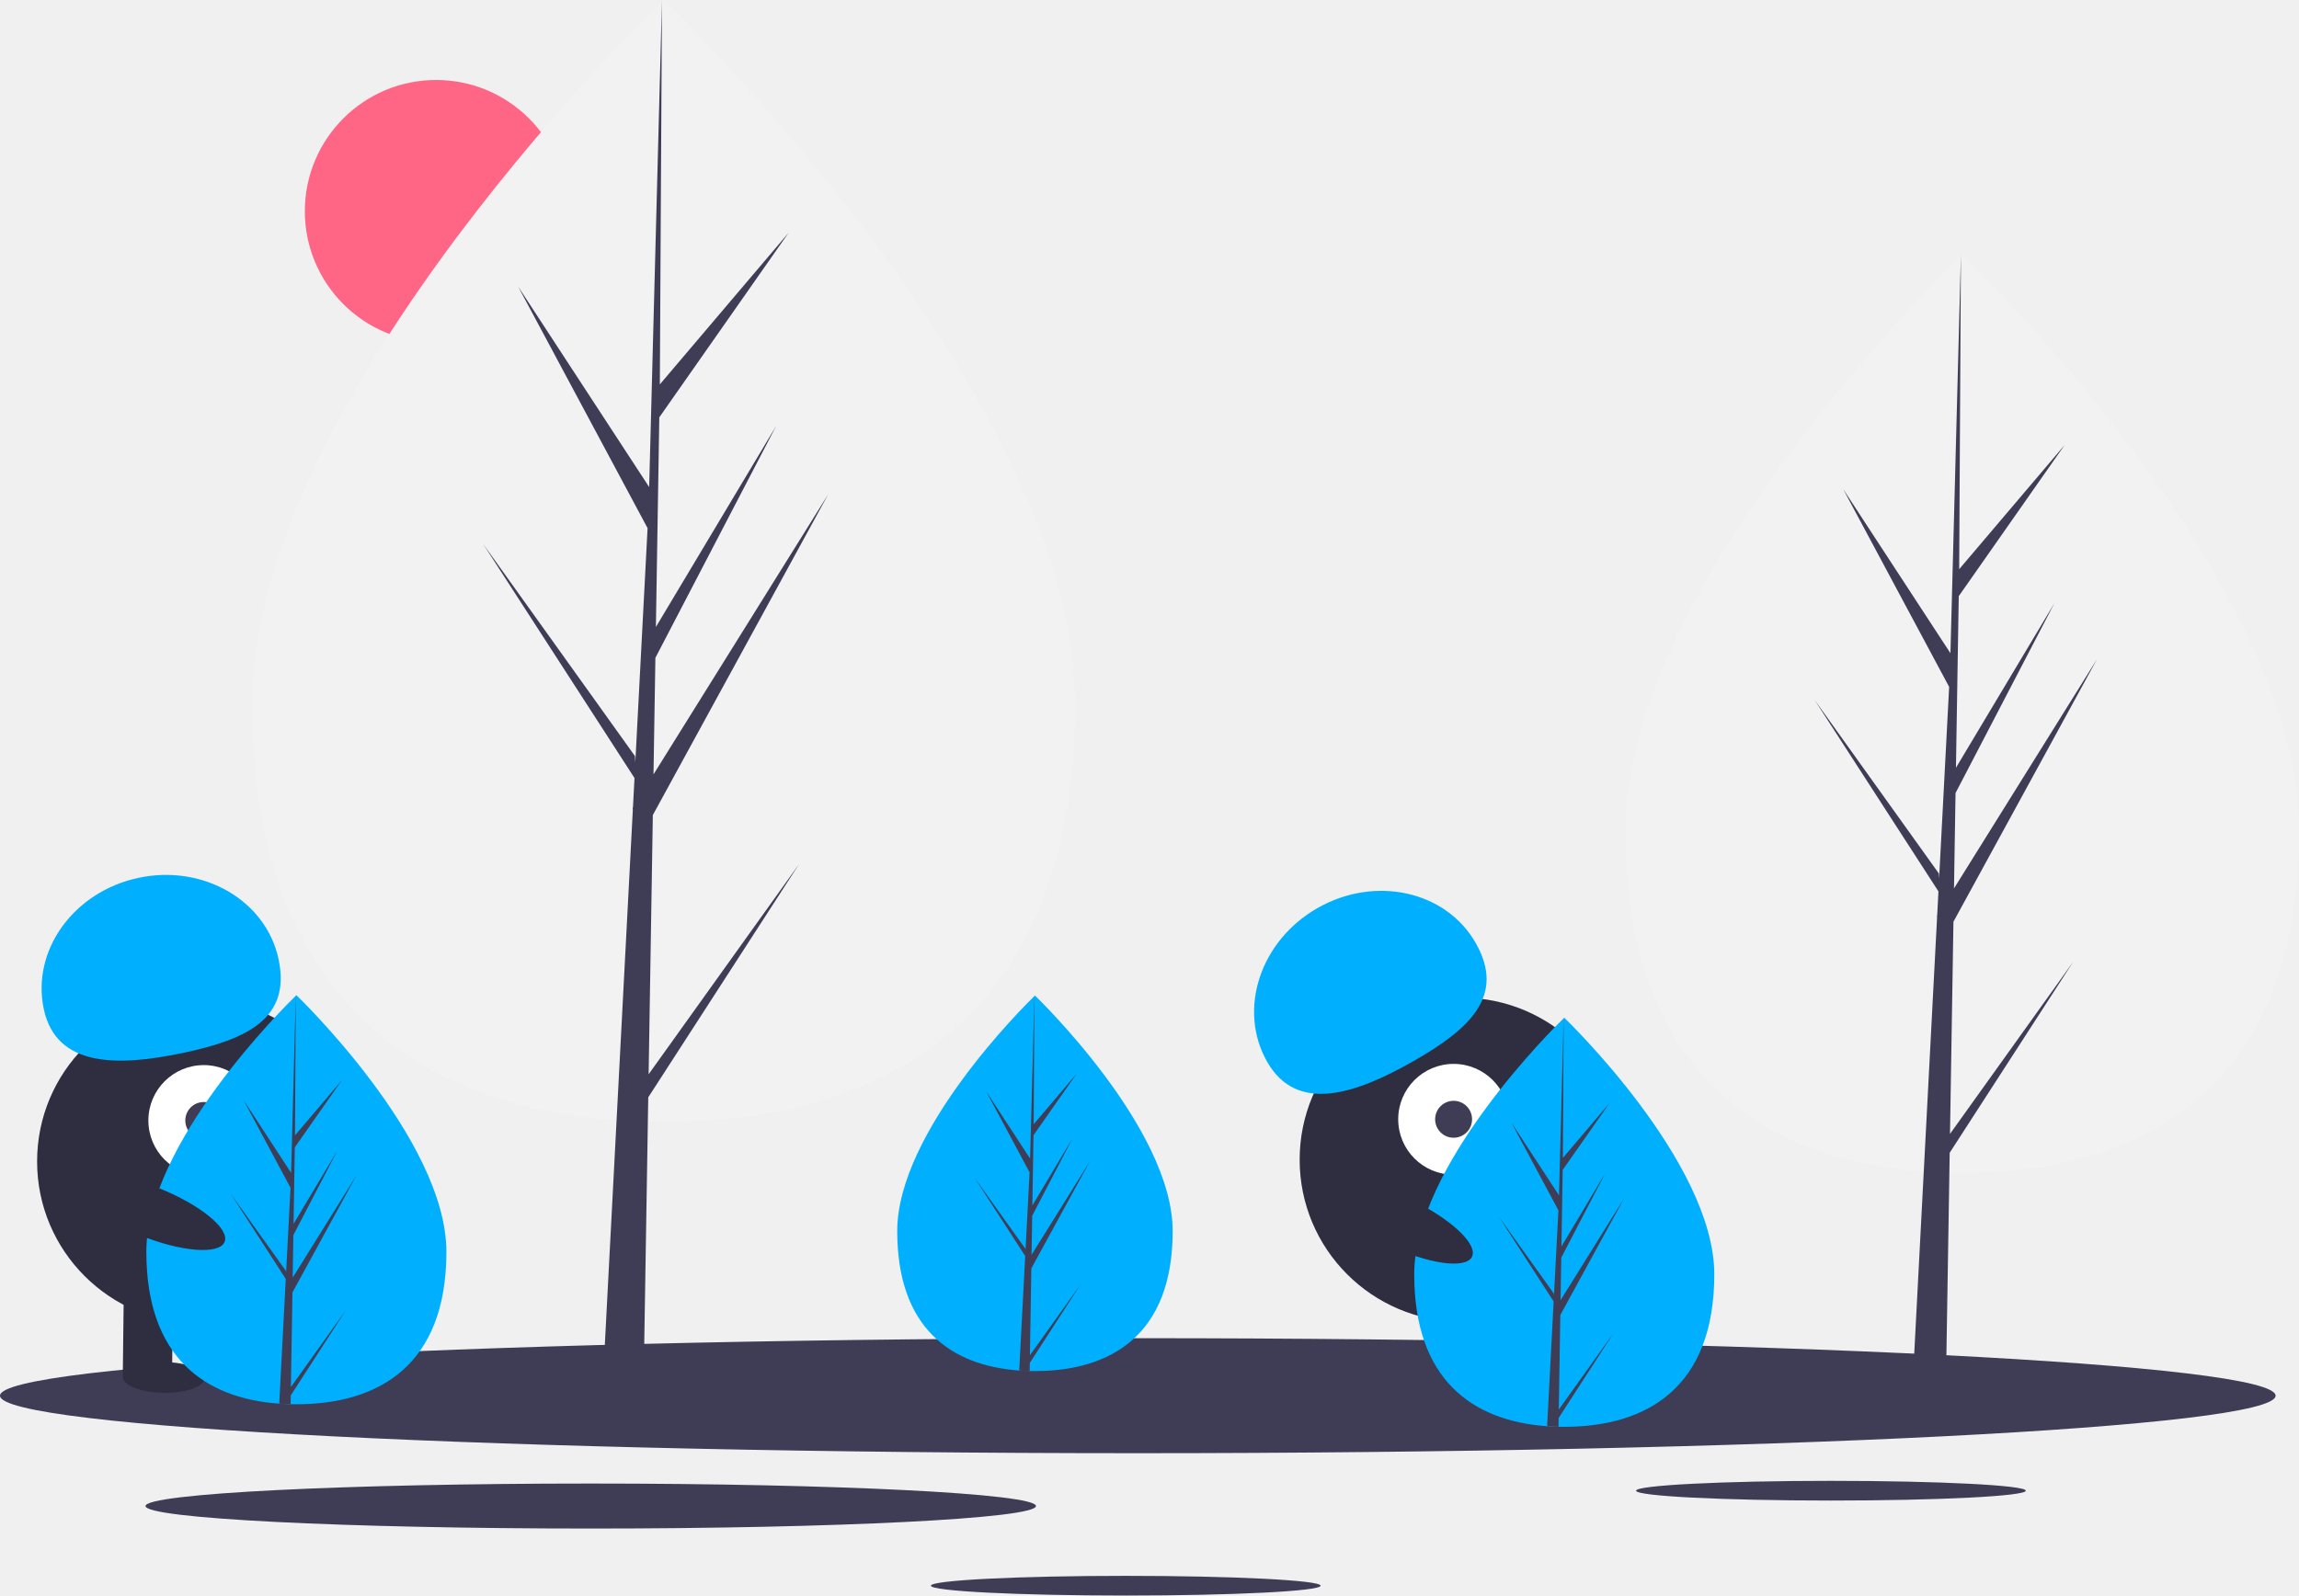
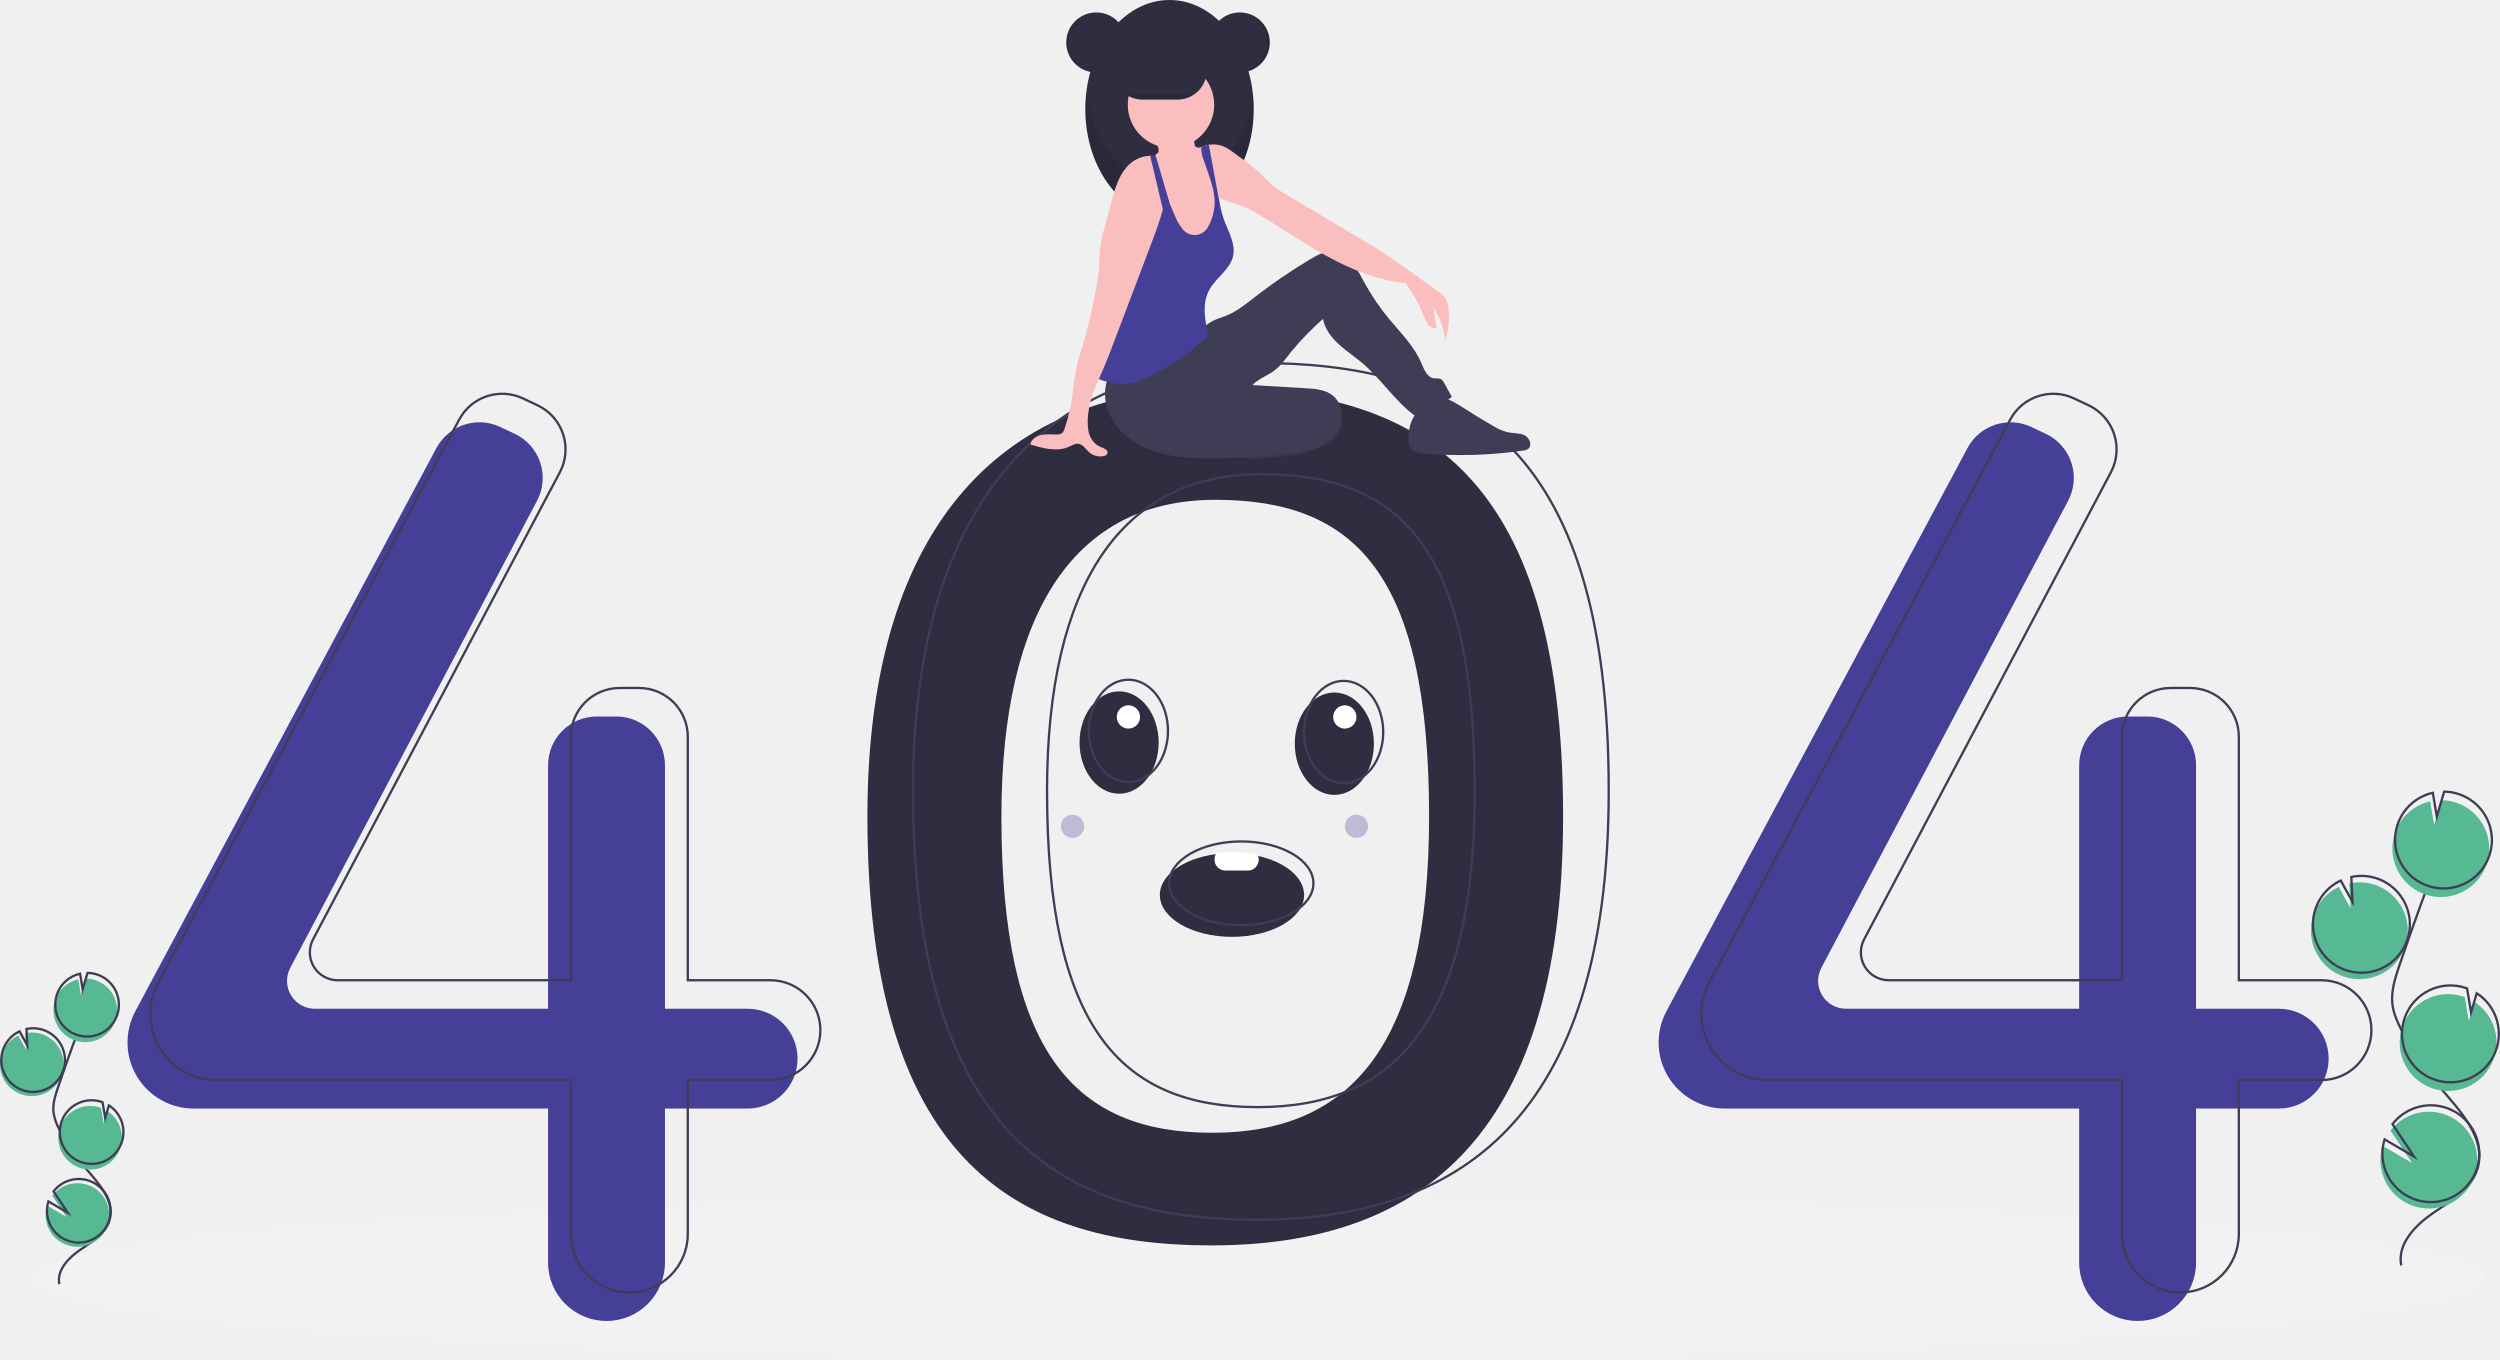
- <svg xmlns="http://www.w3.org/2000/svg" id="a706cf1c-1654-439b-8fcf-310eb7aa0e00" data-name="Layer 1" width="1120.592" height="777.916" viewBox="0 0 1120.592 777.916">
-   <circle cx="212.592" cy="103" r="64" fill="#ff6584" />
-   <path d="M563.68,404.164c0,151.011-89.774,203.739-200.516,203.739S162.649,555.175,162.649,404.164,363.165,61.042,363.165,61.042,563.68,253.152,563.68,404.164Z" transform="translate(-39.70387 -61.04208)" fill="#f2f2f2" />
-   <polygon points="316.156 523.761 318.21 397.378 403.674 241.024 318.532 377.552 319.455 320.725 378.357 207.605 319.699 305.687 319.699 305.687 321.359 203.481 384.433 113.423 321.621 187.409 322.658 0 316.138 248.096 316.674 237.861 252.547 139.704 315.646 257.508 309.671 371.654 309.493 368.625 235.565 265.329 309.269 379.328 308.522 393.603 308.388 393.818 308.449 394.99 293.29 684.589 313.544 684.589 315.974 535.005 389.496 421.285 316.156 523.761" fill="#3f3d56" />
-   <path d="M1160.296,466.014c0,123.61-73.484,166.77-164.132,166.77s-164.132-43.16-164.132-166.77S996.165,185.152,996.165,185.152,1160.296,342.404,1160.296,466.014Z" transform="translate(-39.70387 -61.04208)" fill="#f2f2f2" />
-   <polygon points="950.482 552.833 952.162 449.383 1022.119 321.4 952.426 433.154 953.182 386.639 1001.396 294.044 953.382 374.329 953.382 374.329 954.741 290.669 1006.369 216.952 954.954 277.514 955.804 124.11 950.467 327.188 950.906 318.811 898.414 238.464 950.064 334.893 945.173 428.327 945.027 425.847 884.514 341.294 944.844 434.608 944.232 446.293 944.123 446.469 944.173 447.428 931.764 684.478 948.343 684.478 950.332 562.037 1010.514 468.952 950.482 552.833" fill="#3f3d56" />
-   <ellipse cx="554.592" cy="680.479" rx="554.592" ry="28.034" fill="#3f3d56" />
-   <ellipse cx="892.445" cy="726.797" rx="94.989" ry="4.802" fill="#3f3d56" />
-   <ellipse cx="548.72" cy="773.114" rx="94.989" ry="4.802" fill="#3f3d56" />
-   <ellipse cx="287.944" cy="734.279" rx="217.014" ry="10.97" fill="#3f3d56" />
-   <circle cx="97.084" cy="566.27" r="79" fill="#2f2e41" />
-   <rect x="99.805" y="689.023" width="24" height="43" transform="translate(-31.32451 -62.31008) rotate(0.67509)" fill="#2f2e41" />
-   <rect x="147.802" y="689.589" width="24" height="43" transform="translate(-31.31452 -62.87555) rotate(0.67509)" fill="#2f2e41" />
-   <ellipse cx="119.546" cy="732.616" rx="7.5" ry="20" transform="translate(-654.1319 782.4795) rotate(-89.32491)" fill="#2f2e41" />
-   <ellipse cx="167.554" cy="732.182" rx="7.5" ry="20" transform="translate(-606.2547 830.0553) rotate(-89.32491)" fill="#2f2e41" />
-   <circle cx="99.319" cy="546.295" r="27" fill="#fff" />
-   <circle cx="99.319" cy="546.295" r="9" fill="#3f3d56" />
-   <path d="M61.026,552.946c-6.042-28.641,14.688-57.265,46.3-63.934s62.138,11.143,68.18,39.784-14.978,38.93-46.591,45.599S67.068,581.587,61.026,552.946Z" transform="translate(-39.70387 -61.04208)" fill="#00b0ff" />
-   <path d="M257.296,671.384c0,55.076-32.74,74.306-73.13,74.306q-1.404,0-2.803-.031c-1.871-.04-3.725-.129-5.556-.254-36.451-2.58-64.771-22.799-64.771-74.021,0-53.008,67.739-119.896,72.827-124.846l.009-.009c.196-.192.294-.285.294-.285S257.296,616.308,257.296,671.384Z" transform="translate(-39.70387 -61.04208)" fill="#00b0ff" />
-   <path d="M181.502,737.265l26.747-37.374-26.814,41.477-.071,4.291c-1.871-.04-3.725-.129-5.556-.254l2.883-55.103-.022-.428.049-.08.272-5.204-26.881-41.58,26.965,37.677.062,1.105,2.179-41.633-23.013-42.966,23.294,35.658,2.268-86.314.009-.294v.285l-.379,68.064,22.911-26.983-23.004,32.847-.606,37.276L204.185,621.958l-21.48,41.259-.339,20.723,31.056-49.791-31.171,57.023Z" transform="translate(-39.70387 -61.04208)" fill="#3f3d56" />
-   <circle cx="712.485" cy="565.415" r="79" fill="#2f2e41" />
-   <rect x="741.777" y="691.824" width="24" height="43" transform="translate(-215.9946 191.864) rotate(-17.08345)" fill="#2f2e41" />
-   <rect x="787.659" y="677.723" width="24" height="43" transform="matrix(0.95588, -0.29376, 0.29376, 0.95588, -209.8279, 204.7204)" fill="#2f2e41" />
-   <ellipse cx="767.887" cy="732.003" rx="20" ry="7.5" transform="translate(-220.8593 196.8331) rotate(-17.08345)" fill="#2f2e41" />
-   <ellipse cx="813.475" cy="716.946" rx="20" ry="7.5" transform="translate(-214.4248 209.561) rotate(-17.08345)" fill="#2f2e41" />
-   <circle cx="708.522" cy="545.71" r="27" fill="#fff" />
-   <circle cx="708.522" cy="545.71" r="9" fill="#3f3d56" />
-   <path d="M657.355,578.743c-14.49-25.433-3.478-59.016,24.594-75.009s62.576-8.341,77.065,17.093-2.391,41.644-30.463,57.637S671.845,604.176,657.355,578.743Z" transform="translate(-39.70387 -61.04208)" fill="#00b0ff" />
-   <path d="M611.296,661.299c0,50.557-30.054,68.21-67.13,68.21q-1.288,0-2.573-.029c-1.718-.037-3.419-.119-5.1-.233-33.461-2.368-59.457-20.929-59.457-67.948,0-48.659,62.181-110.059,66.852-114.603l.008-.008c.18-.176.27-.262.27-.262S611.296,610.742,611.296,661.299Z" transform="translate(-39.70387 -61.04208)" fill="#00b0ff" />
-   <path d="M541.72,721.774l24.553-34.307-24.614,38.074-.065,3.939c-1.718-.037-3.419-.119-5.1-.233l2.646-50.582-.02-.393.045-.074.249-4.777-24.675-38.168,24.753,34.585.057,1.014,2-38.217-21.125-39.44L541.806,625.928l2.082-79.232.008-.27v.262l-.348,62.48,21.031-24.769-21.117,30.152-.556,34.217,19.636-32.839-19.718,37.874-.311,19.023,28.508-45.706-28.614,52.344Z" transform="translate(-39.70387 -61.04208)" fill="#3f3d56" />
-   <path d="M875.296,682.384c0,55.076-32.74,74.306-73.13,74.306q-1.403,0-2.803-.031c-1.871-.04-3.725-.129-5.556-.254-36.451-2.58-64.771-22.799-64.771-74.021,0-53.008,67.739-119.896,72.827-124.846l.009-.009c.196-.192.294-.285.294-.285S875.296,627.308,875.296,682.384Z" transform="translate(-39.70387 -61.04208)" fill="#00b0ff" />
-   <path d="M799.502,748.265l26.747-37.374-26.814,41.477-.071,4.291c-1.871-.04-3.725-.129-5.556-.254l2.883-55.103-.022-.428.049-.08.272-5.204L770.108,654.011l26.965,37.677.062,1.105,2.179-41.633-23.013-42.966,23.294,35.658,2.268-86.314.009-.294v.285l-.379,68.064,22.911-26.983-23.004,32.847-.606,37.276L822.185,632.958l-21.48,41.259-.339,20.723,31.056-49.791-31.171,57.023Z" transform="translate(-39.70387 -61.04208)" fill="#3f3d56" />
-   <ellipse cx="721.517" cy="656.822" rx="12.4" ry="39.5" transform="translate(-220.8352 966.2232) rotate(-64.62574)" fill="#2f2e41" />
-   <ellipse cx="112.517" cy="651.822" rx="12.4" ry="39.5" transform="translate(-574.0794 452.7137) rotate(-68.15829)" fill="#2f2e41" />
+ <svg xmlns="http://www.w3.org/2000/svg" id="fd59ce54-f850-4dfc-bc34-dd7d379d600e" data-name="Layer 1" width="1074.392" height="584.231" viewBox="0 0 1074.392 584.231">
+   <ellipse cx="540.643" cy="549.309" rx="527.5" ry="34.922" fill="#f2f2f2" />
+   <path d="M583.48,324.894c-85.944,0-147.651,55.139-147.651,183.798,0,145.813,61.707,184.411,147.651,184.411s151.327-42.274,151.327-184.411C734.807,356.753,669.424,324.894,583.48,324.894Zm.565,319.808c-59.527,0-90.626-34.923-90.626-135.916,0-89.112,32.372-136.105,91.899-136.105s91.899,30.868,91.899,136.105C677.217,607.234,643.572,644.703,584.045,644.703Z" transform="translate(-63.054 -157.8845)" fill="#2f2e41" />
+   <path d="M384.365,591.401H348.831V486.762A20.956,20.956,0,0,0,327.875,465.806h-8.326a20.956,20.956,0,0,0-20.956,20.956V591.401H198.363a11.963,11.963,0,0,1-10.578-17.552l106.082-200.78A20.956,20.956,0,0,0,284.287,344.33l-6.262-2.957a20.956,20.956,0,0,0-27.429,9.07L121.214,592.475a28.416,28.416,0,0,0-3.356,13.396v0a28.416,28.416,0,0,0,28.416,28.416H298.593v66.167a25.119,25.119,0,0,0,25.119,25.119h0a25.119,25.119,0,0,0,25.119-25.119V634.287h35.534a21.443,21.443,0,0,0,21.443-21.443v0A21.443,21.443,0,0,0,384.365,591.401Z" transform="translate(-63.054 -157.8845)" fill="#463f98" />
+   <path d="M1042.362,591.401h-35.534V486.762A20.956,20.956,0,0,0,985.872,465.806h-8.326a20.956,20.956,0,0,0-20.956,20.956V591.401H856.359a11.963,11.963,0,0,1-10.578-17.552L951.864,373.069A20.956,20.956,0,0,0,942.284,344.33l-6.262-2.957a20.956,20.956,0,0,0-27.429,9.07L779.211,592.475a28.416,28.416,0,0,0-3.356,13.396v0a28.416,28.416,0,0,0,28.416,28.416H956.589v66.167a25.119,25.119,0,0,0,25.119,25.119h0a25.119,25.119,0,0,0,25.119-25.119V634.287h35.534a21.443,21.443,0,0,0,21.443-21.443v0A21.443,21.443,0,0,0,1042.362,591.401Z" transform="translate(-63.054 -157.8845)" fill="#463f98" />
+   <path d="M394.168,579.148H358.634V474.509a20.956,20.956,0,0,0-20.956-20.956h-8.326a20.956,20.956,0,0,0-20.956,20.956V579.148H208.165a11.963,11.963,0,0,1-10.578-17.552L303.67,360.816a20.956,20.956,0,0,0-9.58-28.739l-6.262-2.957a20.956,20.956,0,0,0-27.429,9.07L131.017,580.222a28.416,28.416,0,0,0-3.356,13.396v0a28.416,28.416,0,0,0,28.416,28.416H308.395v66.167a25.119,25.119,0,0,0,25.119,25.119h0a25.119,25.119,0,0,0,25.119-25.119V622.034h35.534a21.443,21.443,0,0,0,21.443-21.443v0A21.443,21.443,0,0,0,394.168,579.148Z" transform="translate(-63.054 -157.8845)" fill="none" stroke="#3f3d56" stroke-miterlimit="10" />
+   <path d="M1060.742,579.148h-35.534V474.509a20.956,20.956,0,0,0-20.956-20.956H995.925a20.956,20.956,0,0,0-20.956,20.956V579.148H874.739a11.963,11.963,0,0,1-10.578-17.552L970.244,360.816a20.956,20.956,0,0,0-9.58-28.739l-6.262-2.957a20.956,20.956,0,0,0-27.429,9.07L797.59,580.222a28.416,28.416,0,0,0-3.356,13.396v0a28.416,28.416,0,0,0,28.416,28.416H974.969v66.167a25.119,25.119,0,0,0,25.119,25.119h0a25.119,25.119,0,0,0,25.119-25.119V622.034h35.534a21.443,21.443,0,0,0,21.443-21.443v0A21.443,21.443,0,0,0,1060.742,579.148Z" transform="translate(-63.054 -157.8845)" fill="none" stroke="#3f3d56" stroke-miterlimit="10" />
+   <path d="M603.085,313.866c-85.944,0-147.651,55.139-147.651,183.798,0,145.813,61.707,184.411,147.651,184.411s151.327-42.274,151.327-184.411C754.412,345.725,689.029,313.866,603.085,313.866Zm.565,319.808c-59.527,0-90.626-34.923-90.626-135.916,0-89.112,32.372-136.105,91.899-136.105s91.899,30.868,91.899,136.105C696.822,596.206,663.177,633.675,603.65,633.675Z" transform="translate(-63.054 -157.8845)" fill="none" stroke="#3f3d56" stroke-miterlimit="10" />
+   <circle cx="471.141" cy="18.25" r="12.901" fill="#2f2e41" />
+   <ellipse cx="502.607" cy="46.885" rx="36.186" ry="46.885" fill="#2f2e41" />
+   <path d="M565.661,237.494c-18.128,0-33.141-17.271-35.776-39.805a60.976,60.976,0,0,0-.41,7.08c0,25.894,16.201,46.885,36.186,46.885s36.186-20.991,36.186-46.885a60.976,60.976,0,0,0-.41-7.08C598.803,220.224,583.789,237.494,565.661,237.494Z" transform="translate(-63.054 -157.8845)" opacity="0.1" />
+   <path d="M639.296,342.073c-.777,3.193-4.128,5.751-7.839,7.538-7.802,3.757-17.425,4.878-26.76,5.254a45.176,45.176,0,0,1-7.144-.132,20.537,20.537,0,0,1-12.251-5.631,1.681,1.681,0,0,1,.044-2.844c4.969-5.459,13.262-8.806,21.616-11.216,6.334-1.827,17.381-6.561,24.29-5.922C637.944,329.739,640.277,338.041,639.296,342.073Z" transform="translate(-63.054 -157.8845)" fill="#3f3d56" />
+   <path d="M639.296,342.073c-.777,3.193-4.128,5.751-7.839,7.538-7.802,3.757-17.425,4.878-26.76,5.254a45.176,45.176,0,0,1-7.144-.132,20.537,20.537,0,0,1-12.251-5.631,1.681,1.681,0,0,1,.044-2.844c4.969-5.459,13.262-8.806,21.616-11.216,6.334-1.827,17.381-6.561,24.29-5.922C637.944,329.739,640.277,338.041,639.296,342.073Z" transform="translate(-63.054 -157.8845)" opacity="0.1" />
+   <path d="M540.098,318.206a19.77,19.77,0,0,0-1.199,15.075,26.339,26.339,0,0,0,8.829,12.497c10.095,8.092,23.988,9.205,36.925,9.093a284.649,284.649,0,0,0,33.905-2.324,40.538,40.538,0,0,0,11.001-2.554c4.222-1.827,7.933-5.178,9.436-9.526s.436-9.672-3.134-12.574c-3.137-2.55-7.463-2.9-11.498-3.143l-23.088-1.387c2.281-2.308,5.318-3.614,8.096-5.292,3.685-2.226,6.134-5.965,8.813-9.335a129.001,129.001,0,0,1,13.439-13.817c.751,4.31,3.478,7.85,6.687,10.824s6.908,5.368,10.244,8.2c8.079,6.858,13.896,16.167,22.392,22.5a43.829,43.829,0,0,0,16.049-8.012l-3.302-5.981a3.94,3.94,0,0,0-1.245-1.553c-.935-.575-2.14-.279-3.225-.441-2.901-.435-4.168-3.784-5.306-6.487-3.125-7.422-9.108-13.18-14.218-19.404a98.009,98.009,0,0,1-9.996-14.723c-1.717-3.102-3.288-6.331-5.617-9.003s-5.594-4.773-9.139-4.781c-3.132-.007-6.021,1.584-8.714,3.183a230.477,230.477,0,0,0-23.63,16.099c-3.944,3.062-7.863,6.296-12.489,8.174-1.947.79-4,1.331-5.869,2.292-3.273,1.684-5.757,4.534-8.431,7.064C566.277,311.892,553.219,317.738,540.098,318.206Z" transform="translate(-63.054 -157.8845)" fill="#3f3d56" />
+   <path d="M588.374,253.983a23.774,23.774,0,0,1-1.734,8.033,10.045,10.045,0,0,1-5.768,5.573,12.375,12.375,0,0,1-5.623.182,10.882,10.882,0,0,1-4.582-1.561c-2.165-1.488-3.244-4.144-3.637-6.743-.393-2.596-.217-5.249-.469-7.863a42.944,42.944,0,0,0-1.202-6.255c-.17-.683-.343-1.362-.513-2.042-.167-.68-.33-1.359-.481-2.039-.138-.639-.267-1.281-.378-1.926-.091-.544-.173-1.092-.233-1.643a18.423,18.423,0,0,0-.809-4.811,14.607,14.607,0,0,0-1.687-2.854c-.286-.409-.563-.818-.818-1.243a5.89,5.89,0,0,1-.972-3.748,3.286,3.286,0,0,1,.148-.601c.025-.076.053-.151.085-.223A1.802,1.802,0,0,0,560.932,223.07a3.433,3.433,0,0,0-.148-1.778,11.318,11.318,0,0,0-.96-2.288c-.264-.478-1.161-1.34-1.167-1.888-.013-1.101,2.14-1.989,3.011-2.423a16.796,16.796,0,0,1,8.597-1.743c1.904.129,3.968.714,5.019,2.31.944,1.438.818,3.301,1.221,4.972a1.471,1.471,0,0,0,.299.664,1.341,1.341,0,0,0,.739.34,4.549,4.549,0,0,0,1.416.057h.003a2.931,2.931,0,0,0,.371-.054,4.957,4.957,0,0,0,2.033-.878q.585-.156,1.18-.255a.251.251,0,0,0,.047-.009c1.576,4.975,1.781,10.308,3.071,15.374.639,2.52,1.554,5.009,1.683,7.602.009.113.013.23.016.346.019.834-.047,1.674-.013,2.505a6.981,6.981,0,0,0,.126,1.114,15.611,15.611,0,0,0,.525,1.743l.009.028c.06.183.116.368.164.554.035.135.066.267.091.403l.003.009A14.938,14.938,0,0,1,588.374,253.983Z" transform="translate(-63.054 -157.8845)" fill="#fbbebe" />
+   <circle cx="503.237" cy="44.997" r="18.565" fill="#fbbebe" />
+   <path d="M684.157,304.033a30.445,30.445,0,0,0-5.236-14.103q.722,4.295,1.447,8.587a3.214,3.214,0,0,1-3.367-1.035,10.337,10.337,0,0,1-1.765-3.276,67.466,67.466,0,0,0-8.21-14.736c-11.819-.985-23.502-5.884-33.896-11.595-10.396-5.708-20.126-12.552-30.384-18.502a43.573,43.573,0,0,0-5.544-2.832c-3.21-1.287-6.812-1.954-9.855-3.468-.204-.101-.409-.208-.61-.318a12.578,12.578,0,0,1-1.945-1.306,10.344,10.344,0,0,1-.931-.856,20.351,20.351,0,0,1-3.559-5.953c-1.633-3.612-2.215-7.97-3.845-11.583a11.203,11.203,0,0,1,2.502-1.765h.003c.132-.069.264-.135.4-.198a11.94,11.94,0,0,1,2.004-.733q.585-.156,1.18-.255a.251.251,0,0,0,.047-.009,11.566,11.566,0,0,1,5.491.434c2.587.875,4.767,2.621,6.941,4.273a114.02,114.02,0,0,1,10.148,8.049c1.794,1.718,3.43,3.606,5.359,5.167a42.144,42.144,0,0,0,5.057,3.351q15.656,9.327,31.315,18.65c3.534,2.105,7.07,4.21,10.526,6.438,5.249,3.386,10.308,7.055,15.365,10.721q4.47,3.238,8.936,6.479a9.728,9.728,0,0,1,2.533,2.341,8.472,8.472,0,0,1,1.123,3.433A31.387,31.387,0,0,1,684.157,304.033Z" transform="translate(-63.054 -157.8845)" fill="#fbbebe" />
+   <path d="M592.977,267.944c-1.252,5.617-6.929,9.012-9.896,13.946-3.688,6.123-2.184,13.241-.799,20.255q-3.795,3.271-7.593,6.542c-1.397,1.199-2.794,2.404-4.298,3.464a57.351,57.351,0,0,1-6.86,3.94q-3.361,1.728-6.721,3.458a32.128,32.128,0,0,1-6.58,2.788c-4.415,1.133-9.103.34-13.471-.972a6.088,6.088,0,0,1-1.473-.601,2.394,2.394,0,0,1-.699-.632,3.911,3.911,0,0,1-.444-2.539c.444-7.351,2.24-14.547,4.031-21.69a85.26,85.26,0,0,1,3.848-12.577,85.077,85.077,0,0,1,5.415-10.151,68.368,68.368,0,0,1,7.929-11.514,18.479,18.479,0,0,0,3.675-4.739c1.117-2.549.686-5.472.913-8.247a17.148,17.148,0,0,1,1.633-6.007v-.003a17.093,17.093,0,0,1,1.743-2.882q.458,1.067.916,2.13.302.699.598,1.394.387.897.768,1.787,1.1,2.558,2.196,5.113a21.59,21.59,0,0,0,3.335,5.944,6.499,6.499,0,0,0,11.123-.853,21.261,21.261,0,0,0,2.272-6.013,19.215,19.215,0,0,0,.252-7.835c-.758-5.009-2.889-10.126-4.437-14.78a14.945,14.945,0,0,1-1.079-4.871,3.351,3.351,0,0,1,.057-.56c.009-.047.019-.098.028-.145a11.94,11.94,0,0,1,2.004-.733q.585-.156,1.18-.255,2.044,11.064,4.094,22.127c.032.173.066.346.098.522.195,1.057.393,2.115.614,3.169.198.957.412,1.91.651,2.857l.009.028c.082.321.167.639.255.957l.003.009c.242.868.513,1.731.818,2.58C590.938,257.475,594.164,262.629,592.977,267.944Z" transform="translate(-63.054 -157.8845)" fill="#463f98" />
+   <path d="M668.321,346.877a6.583,6.583,0,0,0,.61,3.143c1.162,2.124,3.95,2.606,6.362,2.805a188.377,188.377,0,0,0,42.266-1.288,4.886,4.886,0,0,0,2.151-.668c1.99-1.395.763-4.795-1.41-5.884s-4.751-.826-7.135-1.297a22.479,22.479,0,0,1-6.678-2.896q-7.252-4.167-14.293-8.688c-2.795-1.795-6.093-3.71-9.24-2.646C672.43,332.343,668.265,337.681,668.321,346.877Z" transform="translate(-63.054 -157.8845)" fill="#3f3d56" />
+   <path d="M564.437,240.874v.003c-.022.132-.044.261-.072.39-.035.214-.076.431-.116.645-.39,1.998-.868,3.987-1.419,5.963-1.51,5.459-3.534,10.831-5.541,16.123q-8.081,21.287-16.164,42.577c-1.359,3.575-2.716,7.152-4.261,10.654-.516,1.167-1.048,2.344-1.576,3.534-1.894,4.257-3.713,8.653-4.317,13.184a27.45,27.45,0,0,0-.192,9.04c.604,2.97,2.407,5.872,5.23,6.97,1.378.538,3.351,1.259,2.974,2.69-.204.787-1.098,1.171-1.901,1.303a7.312,7.312,0,0,1-5.966-1.718c-1.507-1.337-2.665-3.417-4.67-3.641-1.388-.151-2.665.68-3.936,1.262-5.186,2.369-11.227.711-16.674-.972.428-2.206,2.643-3.66,4.843-4.1,2.199-.444,4.474-.129,6.718-.189a3.51,3.51,0,0,0,2.042-.525,3.705,3.705,0,0,0,1.101-1.882,78.964,78.964,0,0,0,3.213-13.147c.724-4.666,1.026-9.405,2.058-14.015.802-3.597,2.042-7.08,3.106-10.61a224.682,224.682,0,0,0,5.06-22.077,78.02,78.02,0,0,0,1.425-9.368c.179-2.612.094-5.236.346-7.838a60.888,60.888,0,0,1,2.111-9.997q1.444-5.348,2.885-10.689c1.425-5.271,2.955-10.746,6.567-14.843a13.962,13.962,0,0,1,10.028-4.789,9.882,9.882,0,0,1,2.13.23c.116.028.233.057.349.088a8.634,8.634,0,0,1,2.174.9c1.114-.708,1.68-.459,2.42.632a6.973,6.973,0,0,1,.881,3.795A52.424,52.424,0,0,1,564.437,240.874Z" transform="translate(-63.054 -157.8845)" fill="#fbbebe" />
+   <path d="M565.661,245.046l-.047.047-.255.255-2.53,2.527-1.24-5.208-4.251-17.854a9.882,9.882,0,0,1,2.13.23,3.286,3.286,0,0,1,.148-.601l.201.689,1.441,4.902,2.728,9.308.45,1.532v.003Z" transform="translate(-63.054 -157.8845)" fill="#463f98" />
+   <path d="M581.715,188.087a12.582,12.582,0,0,1-3.7,8.896,12.314,12.314,0,0,1-1.36,1.176,12.528,12.528,0,0,1-7.536,2.524H554.023a12.59,12.59,0,0,1,0-25.18h15.096A12.629,12.629,0,0,1,581.715,188.087Z" transform="translate(-63.054 -157.8845)" fill="#2f2e41" />
+   <circle cx="532.815" cy="18.25" r="12.901" fill="#2f2e41" />
+   <path d="M595.554,163.234c-.158,0-.315.006-.472.012a12.898,12.898,0,0,1,0,25.778c.157.006.314.012.472.012a12.901,12.901,0,1,0,0-25.802Z" transform="translate(-63.054 -157.8845)" opacity="0.1" />
+   <path d="M534.195,163.234c.158,0,.315.006.472.012a12.898,12.898,0,0,0,0,25.778c-.157.006-.314.012-.472.012a12.901,12.901,0,0,1,0-25.802Z" transform="translate(-63.054 -157.8845)" opacity="0.1" />
+   <path d="M576.655,198.159a12.528,12.528,0,0,1-7.536,2.524H554.023a12.528,12.528,0,0,1-7.536-2.524Z" transform="translate(-63.054 -157.8845)" opacity="0.1" />
+   <path d="M674.14,291.64s3.252,9.372,6.229,6.876L677.996,286.267Z" transform="translate(-63.054 -157.8845)" fill="#fbbebe" />
+   <path d="M1069.918,577.434a20.813,20.813,0,1,0,2.772-39.915l.521,10.712-5.068-9.18a20.734,20.734,0,0,0-10.684,11.723,20.408,20.408,0,0,0-1.197,5.63A20.809,20.809,0,0,0,1069.918,577.434Z" transform="translate(-63.054 -157.8845)" fill="#57b894" />
+   <path d="M1094.995,701.678c-1.789-9.11,5.963-17.187,13.621-22.437s16.605-10.408,19.218-19.317c3.755-12.804-7.43-24.53-16.136-34.642a125.3,125.3,0,0,1-16.524-24.557c-1.811-3.533-3.476-7.225-3.952-11.166-.686-5.675,1.137-11.323,2.974-16.737q9.179-27.052,19.628-53.65" transform="translate(-63.054 -157.8845)" fill="none" stroke="#3f3d56" stroke-miterlimit="10" />
+   <path d="M1070.775,574.676a20.813,20.813,0,1,0,2.772-39.915l.521,10.712-5.068-9.18a20.734,20.734,0,0,0-10.684,11.723,20.408,20.408,0,0,0-1.197,5.63A20.809,20.809,0,0,0,1070.775,574.676Z" transform="translate(-63.054 -157.8845)" fill="none" stroke="#3f3d56" stroke-miterlimit="10" />
+   <path d="M1092.451,515.473a20.788,20.788,0,0,1,14.98-13.198l1.714,10.184,3.177-10.696a20.81,20.81,0,1,1-19.871,13.71Z" transform="translate(-63.054 -157.8845)" fill="#57b894" />
+   <path d="M1093.594,511.795a20.788,20.788,0,0,1,14.98-13.198l1.714,10.184,3.177-10.696a20.81,20.81,0,1,1-19.871,13.71Z" transform="translate(-63.054 -157.8845)" fill="none" stroke="#3f3d56" stroke-miterlimit="10" />
+   <path d="M1108.045,625.489a20.81,20.81,0,0,0,18.419-37.023l-2.441,8.219-1.731-10.304a.362.362,0,0,0-.053-.02,20.811,20.811,0,1,0-14.194,39.127Z" transform="translate(-63.054 -157.8845)" fill="#57b894" />
+   <path d="M1109.035,621.764a20.81,20.81,0,0,0,18.419-37.023l-2.441,8.219-1.731-10.304a.362.362,0,0,0-.053-.02,20.811,20.811,0,1,0-14.194,39.127Z" transform="translate(-63.054 -157.8845)" fill="none" stroke="#3f3d56" stroke-miterlimit="10" />
+   <path d="M1086.378,660.051a20.801,20.801,0,1,0,4.011-16.297l9.273,13.957-12.67-7.408A20.616,20.616,0,0,0,1086.378,660.051Z" transform="translate(-63.054 -157.8845)" fill="#57b894" />
+   <path d="M1087.235,657.294a20.801,20.801,0,1,0,4.011-16.297l9.273,13.957-12.67-7.408A20.616,20.616,0,0,0,1087.235,657.294Z" transform="translate(-63.054 -157.8845)" fill="none" stroke="#3f3d56" stroke-miterlimit="10" />
+   <path d="M72.061,628.133a13.674,13.674,0,1,0,1.821-26.225l.342,7.038-3.33-6.032a13.623,13.623,0,0,0-7.019,7.702,13.409,13.409,0,0,0-.787,3.699A13.672,13.672,0,0,0,72.061,628.133Z" transform="translate(-63.054 -157.8845)" fill="#57b894" />
+   <path d="M88.538,709.763c-1.175-5.986,3.918-11.292,8.949-14.741s10.91-6.838,12.626-12.692c2.467-8.412-4.882-16.117-10.601-22.76A82.324,82.324,0,0,1,88.656,643.436a22.21,22.21,0,0,1-2.597-7.336c-.451-3.729.747-7.439,1.954-10.996q6.031-17.773,12.896-35.249" transform="translate(-63.054 -157.8845)" fill="none" stroke="#3f3d56" stroke-miterlimit="10" />
+   <path d="M72.625,626.321a13.674,13.674,0,1,0,1.821-26.225l.342,7.038L71.458,601.103a13.623,13.623,0,0,0-7.019,7.702,13.409,13.409,0,0,0-.787,3.699A13.672,13.672,0,0,0,72.625,626.321Z" transform="translate(-63.054 -157.8845)" fill="none" stroke="#3f3d56" stroke-miterlimit="10" />
+   <path d="M86.866,587.423a13.658,13.658,0,0,1,9.842-8.671l1.126,6.691,2.087-7.027a13.673,13.673,0,1,1-13.055,9.007Z" transform="translate(-63.054 -157.8845)" fill="#57b894" />
+   <path d="M87.617,585.007a13.658,13.658,0,0,1,9.842-8.671l1.126,6.691L100.673,576a13.673,13.673,0,1,1-13.055,9.007Z" transform="translate(-63.054 -157.8845)" fill="none" stroke="#3f3d56" stroke-miterlimit="10" />
+   <path d="M97.112,659.706a13.673,13.673,0,0,0,12.102-24.325l-1.604,5.4-1.137-6.77a.238.238,0,0,0-.035-.013,13.673,13.673,0,1,0-9.326,25.707Z" transform="translate(-63.054 -157.8845)" fill="#57b894" />
+   <path d="M97.762,657.259a13.673,13.673,0,0,0,12.102-24.325l-1.604,5.4-1.137-6.77a.238.238,0,0,0-.035-.013,13.673,13.673,0,1,0-9.326,25.707Z" transform="translate(-63.054 -157.8845)" fill="none" stroke="#3f3d56" stroke-miterlimit="10" />
+   <path d="M82.876,682.414a13.667,13.667,0,1,0,2.635-10.708l6.092,9.17-8.324-4.867A13.545,13.545,0,0,0,82.876,682.414Z" transform="translate(-63.054 -157.8845)" fill="#57b894" />
+   <path d="M83.439,680.602a13.667,13.667,0,1,0,2.635-10.708l6.092,9.17-8.324-4.867A13.545,13.545,0,0,0,83.439,680.602Z" transform="translate(-63.054 -157.8845)" fill="none" stroke="#3f3d56" stroke-miterlimit="10" />
+   <ellipse cx="480.946" cy="319.115" rx="17" ry="22" fill="#2f2e41" />
+   <ellipse cx="573.446" cy="319.615" rx="17" ry="22" fill="#2f2e41" />
+   <path d="M623.5,542.5c0,9.94-13.88,18-31,18s-31-8.06-31-18c0-8.61,10.41-15.81,24.32-17.57a50.104,50.104,0,0,1,6.68-.43,50.699,50.699,0,0,1,11.13,1.2C615.25,528.29,623.5,534.84,623.5,542.5Z" transform="translate(-63.054 -157.8845)" fill="#2f2e41" />
+   <ellipse cx="484.946" cy="314.115" rx="17" ry="22" fill="none" stroke="#3f3d56" stroke-miterlimit="10" />
+   <ellipse cx="577.446" cy="314.615" rx="17" ry="22" fill="none" stroke="#3f3d56" stroke-miterlimit="10" />
+   <ellipse cx="533.446" cy="379.615" rx="31" ry="18" fill="none" stroke="#3f3d56" stroke-miterlimit="10" />
+   <path d="M604,527.2a4.937,4.937,0,0,1-1.32,3.392A4.339,4.339,0,0,1,599.5,532h-10a4.664,4.664,0,0,1-4.5-4.8,4.905,4.905,0,0,1,.82-2.741A47.02,47.02,0,0,1,592.5,524a47.665,47.665,0,0,1,11.13,1.28A5.067,5.067,0,0,1,604,527.2Z" transform="translate(-63.054 -157.8845)" fill="#fff" />
+   <circle cx="484.946" cy="308.115" r="5" fill="#fff" />
+   <circle cx="577.946" cy="308.115" r="5" fill="#fff" />
+   <circle cx="582.946" cy="355.115" r="5" fill="#463f98" opacity="0.3" />
+   <circle cx="460.946" cy="355.115" r="5" fill="#463f98" opacity="0.3" />
</svg>
